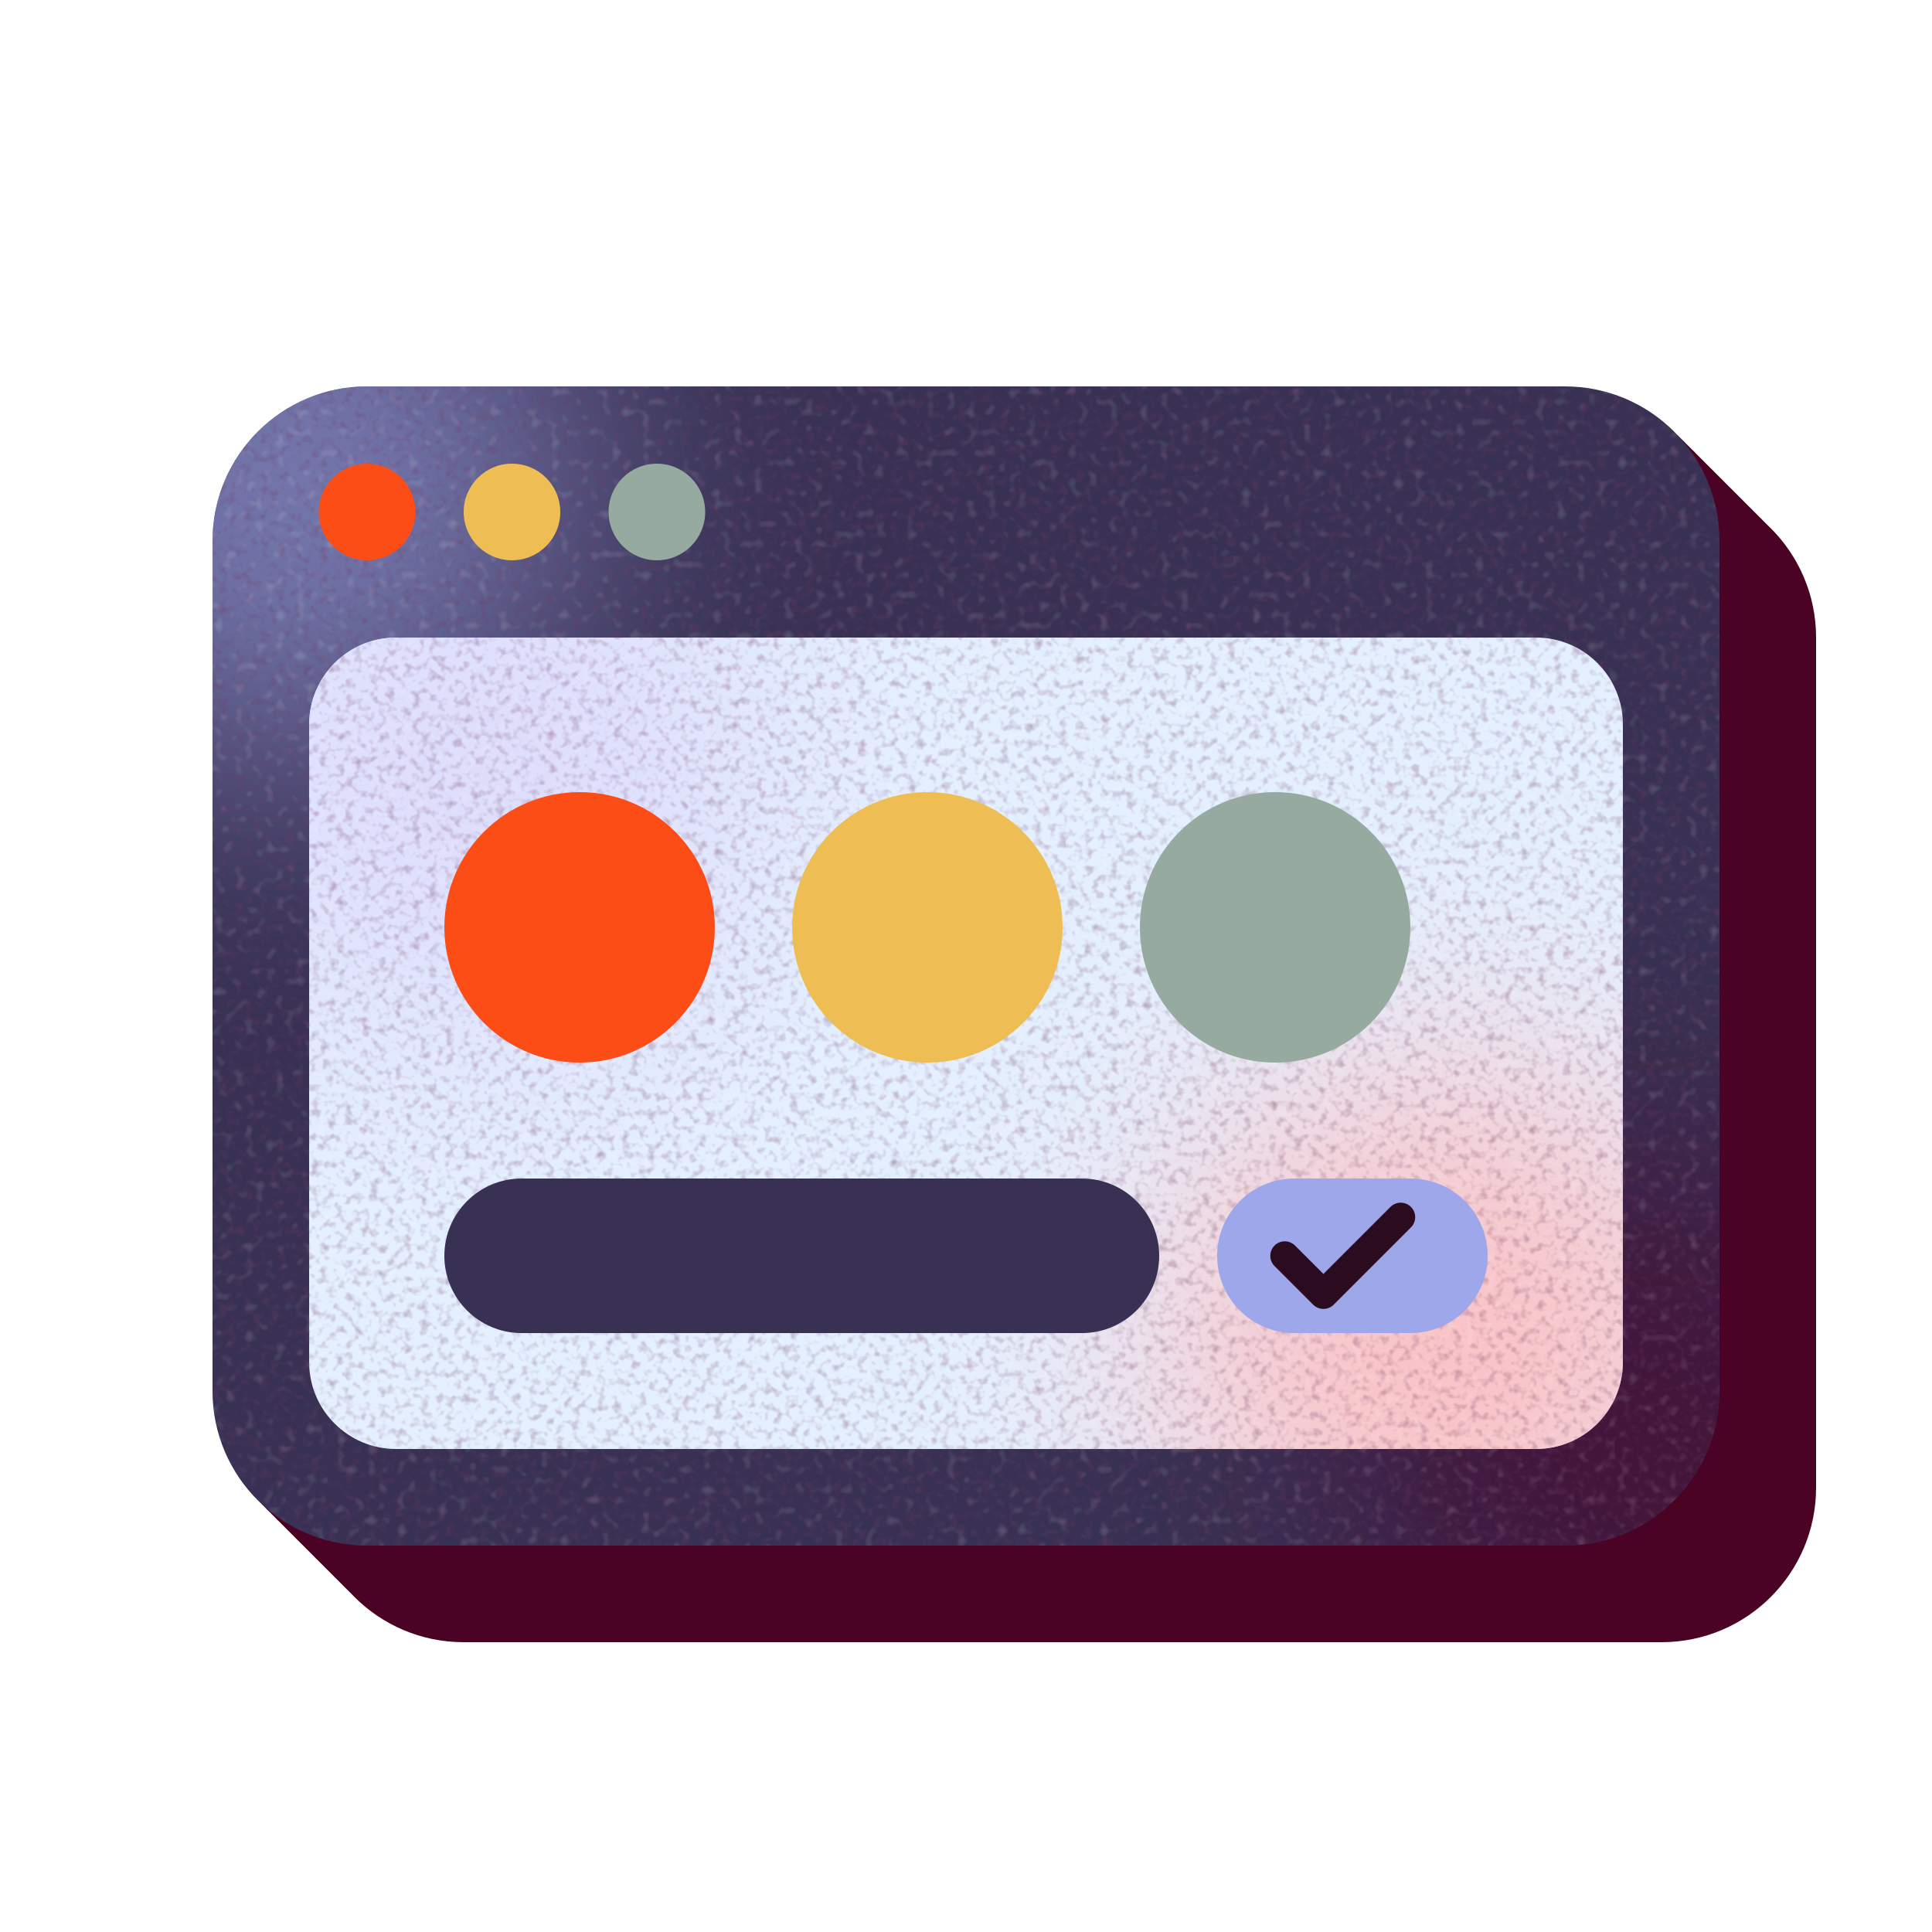
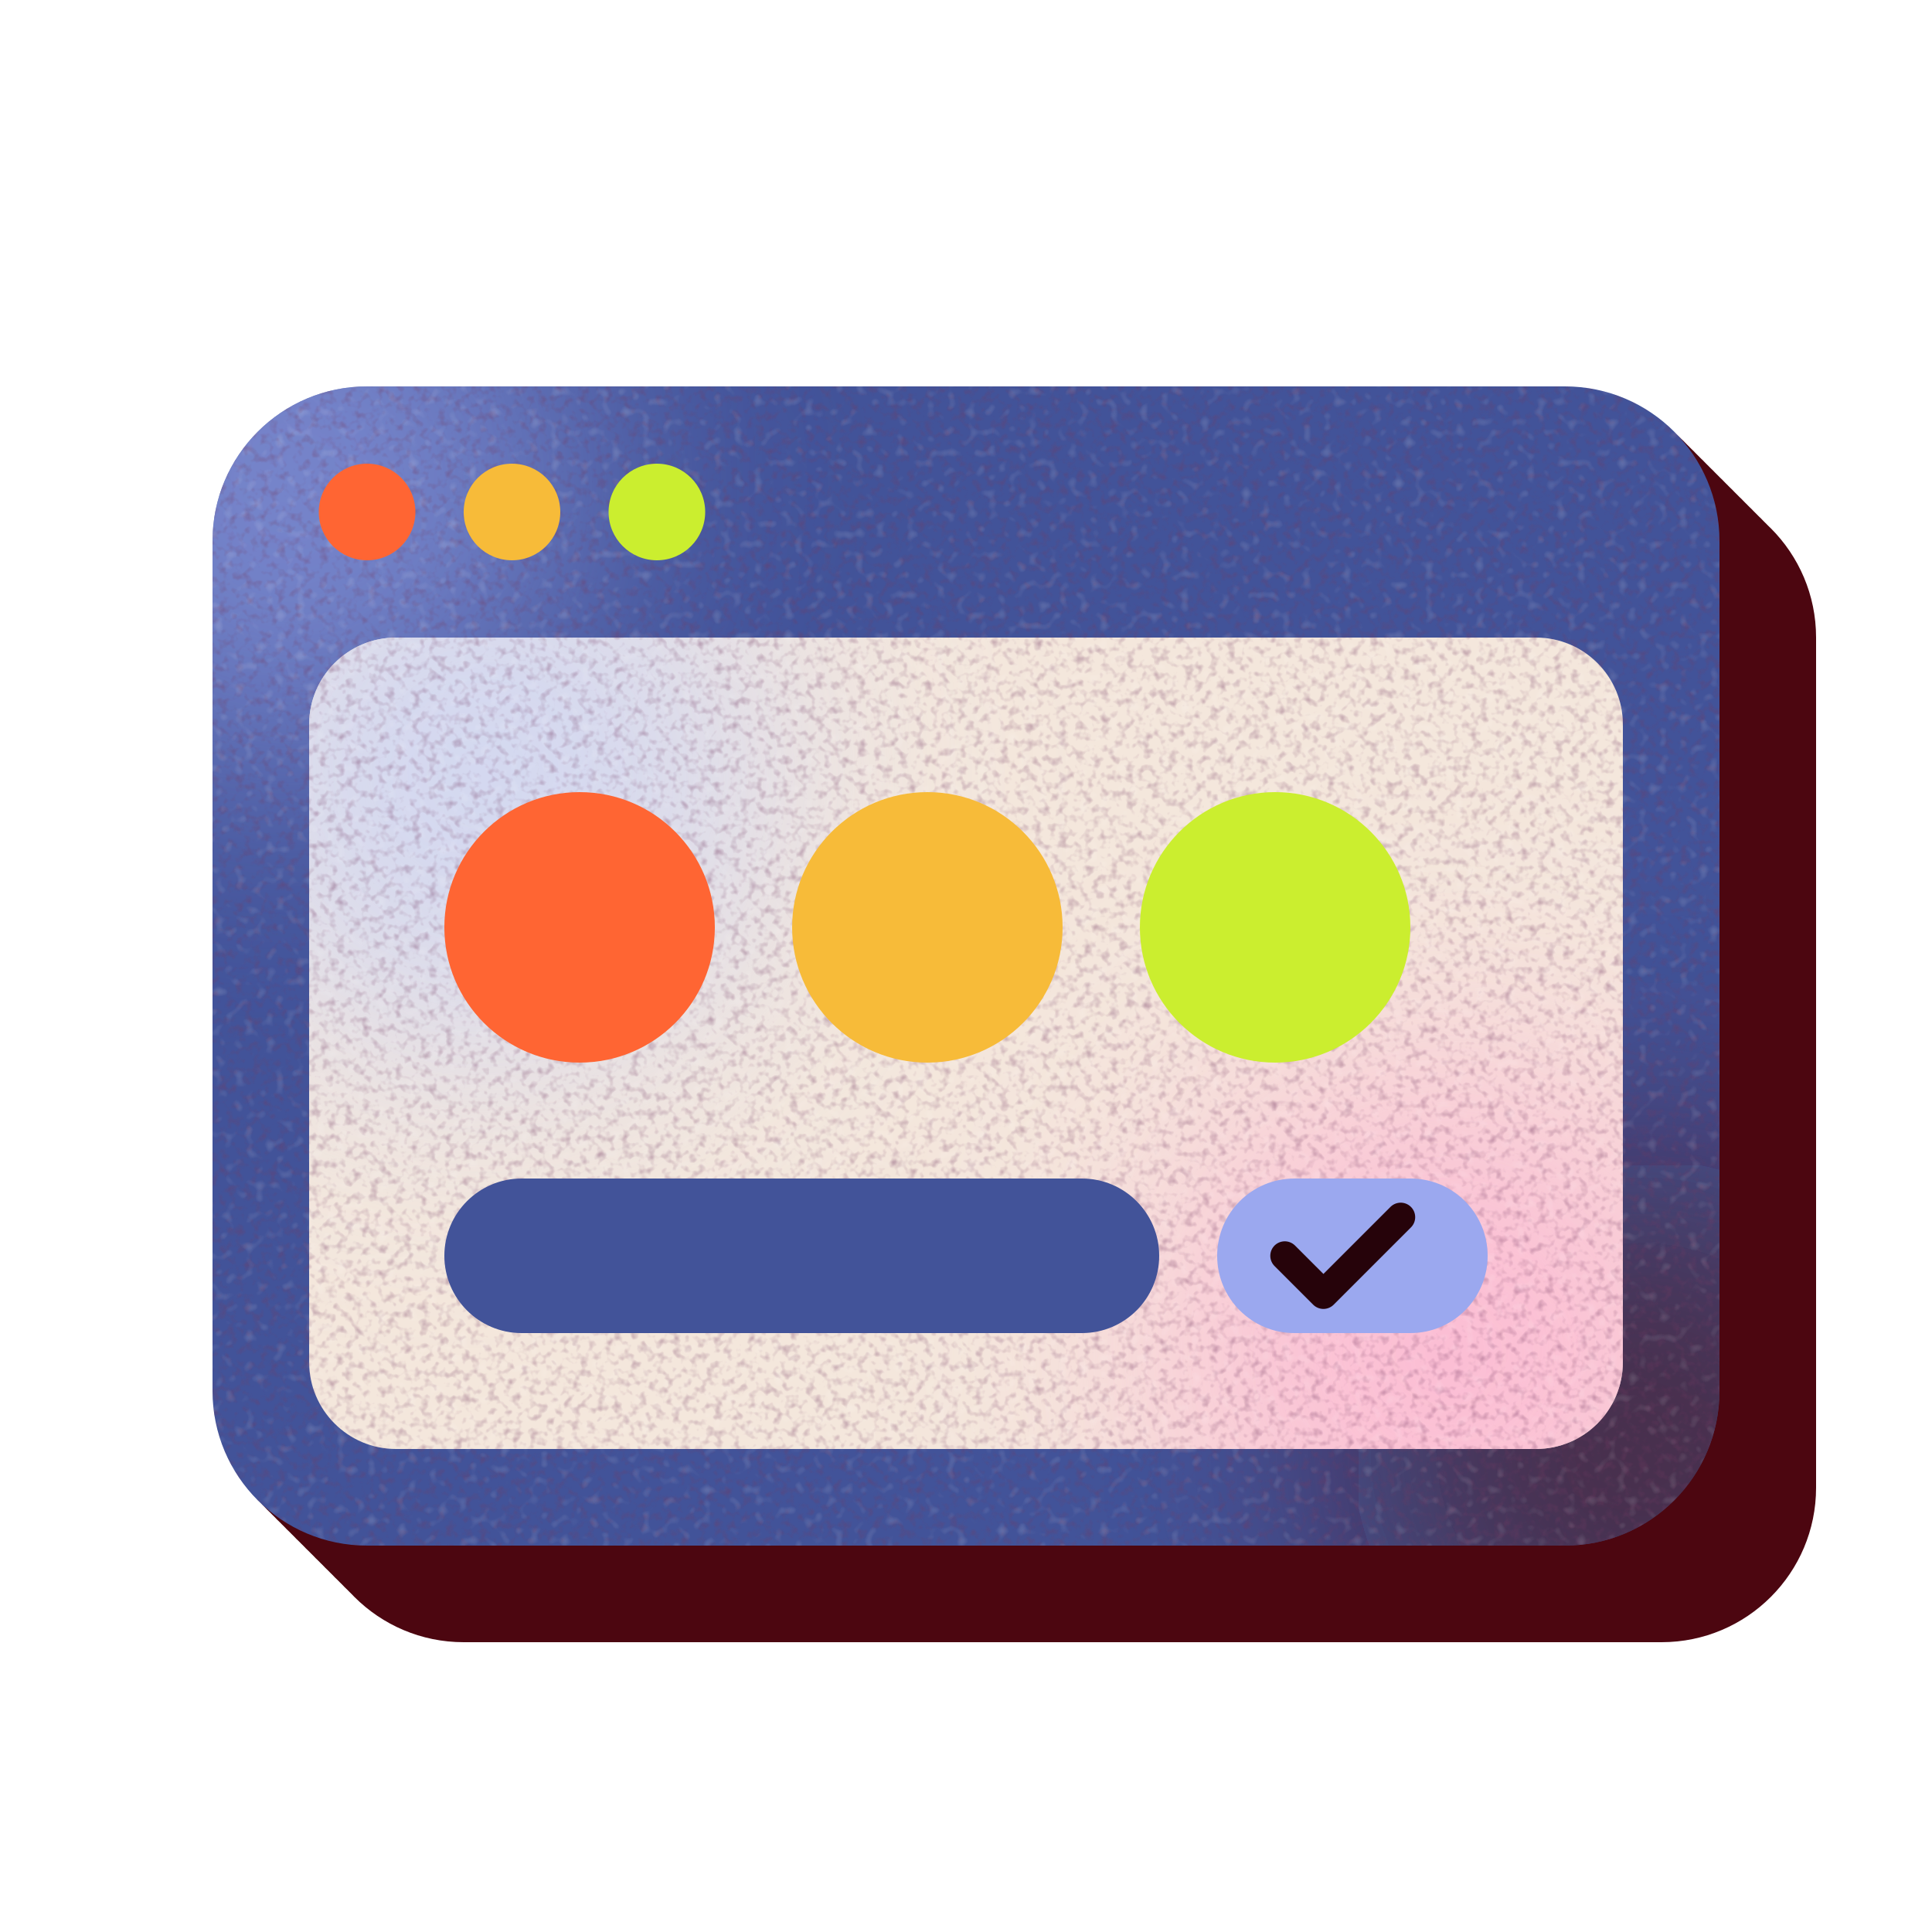
<svg xmlns="http://www.w3.org/2000/svg" viewBox="0 0 200 200" role="img" aria-label="Prototype window">
  <defs>
    <filter id="janela-blur" x="-50%" y="-50%" width="200%" height="200%">
      <feGaussianBlur stdDeviation="13" />
    </filter>
    <filter id="janela-blur2" x="-50%" y="-50%" width="200%" height="200%">
      <feGaussianBlur stdDeviation="6" />
    </filter>
    <filter id="janela-grao" x="0" y="0" width="100%" height="100%">
      <feTurbulence type="fractalNoise" baseFrequency="1.15" numOctaves="2" seed="7" result="n" />
      <feColorMatrix in="n" type="matrix" values="0 0 0 0 0.17  0 0 0 0 0.04  0 0 0 0 0.12  1.6 0 0 0 -0.78" />
    </filter>
    <filter id="janela-luz" x="0" y="0" width="100%" height="100%">
      <feTurbulence type="fractalNoise" baseFrequency="0.95" numOctaves="1" seed="11" result="n" />
      <feColorMatrix in="n" type="matrix" values="0 0 0 0 1  0 0 0 0 1  0 0 0 0 1  0 1.5 0 0 -0.85" />
    </filter>
  </defs>
-   <g transform="translate(10.00 10.00)" fill="#4A0325">
+   <g transform="translate(10.00 10.00)" fill="#4C0610">
    <rect x="22" y="40" width="156" height="120" rx="16" />
  </g>
-   <g transform="translate(9.00 9.00)" fill="#4A0325">
+   <g transform="translate(9.00 9.00)" fill="#4C0610">
    <rect x="22" y="40" width="156" height="120" rx="16" />
  </g>
-   <g transform="translate(8.00 8.00)" fill="#4A0325">
+   <g transform="translate(8.00 8.00)" fill="#4C0610">
    <rect x="22" y="40" width="156" height="120" rx="16" />
  </g>
-   <g transform="translate(7.00 7.00)" fill="#4A0325">
+   <g transform="translate(7.00 7.00)" fill="#4C0610">
    <rect x="22" y="40" width="156" height="120" rx="16" />
  </g>
-   <g transform="translate(6.00 6.00)" fill="#4A0325">
+   <g transform="translate(6.00 6.00)" fill="#4C0610">
    <rect x="22" y="40" width="156" height="120" rx="16" />
  </g>
-   <g transform="translate(5.00 5.00)" fill="#4A0325">
+   <g transform="translate(5.00 5.00)" fill="#4C0610">
    <rect x="22" y="40" width="156" height="120" rx="16" />
  </g>
-   <g transform="translate(4.00 4.00)" fill="#4A0325">
+   <g transform="translate(4.00 4.00)" fill="#4C0610">
    <rect x="22" y="40" width="156" height="120" rx="16" />
  </g>
-   <g transform="translate(3.00 3.00)" fill="#4A0325">
+   <g transform="translate(3.00 3.00)" fill="#4C0610">
    <rect x="22" y="40" width="156" height="120" rx="16" />
  </g>
-   <g transform="translate(2.00 2.00)" fill="#4A0325">
+   <g transform="translate(2.00 2.00)" fill="#4C0610">
    <rect x="22" y="40" width="156" height="120" rx="16" />
  </g>
-   <g transform="translate(1.00 1.00)" fill="#4A0325">
+   <g transform="translate(1.00 1.00)" fill="#4C0610">
    <rect x="22" y="40" width="156" height="120" rx="16" />
  </g>
  <clipPath id="janela-a">
    <rect x="22" y="40" width="156" height="120" rx="16" />
  </clipPath>
  <g clip-path="url(#janela-a)">
-     <rect x="0" y="0" width="200" height="200" fill="#383154" />
+     <rect x="0" y="0" width="200" height="200" fill="#425399" />
    <g filter="url(#janela-blur)">
-       <circle cx="30" cy="50" r="30" fill="#9DA7EA" opacity="0.6" />
-       <circle cx="170" cy="150" r="30" fill="#4A0325" opacity="0.6" />
+       <circle cx="30" cy="50" r="30" fill="#9BA8EF" opacity="0.6" />
+       <circle cx="170" cy="150" r="30" fill="#4C0610" opacity="0.6" />
    </g>
    <rect x="0" y="0" width="200" height="200" filter="url(#janela-grao)" opacity=".55" />
    <rect x="0" y="0" width="200" height="200" filter="url(#janela-luz)" opacity=".35" />
  </g>
-   <circle cx="38" cy="53" r="5" fill="#FC4D17" />
-   <circle cx="53" cy="53" r="5" fill="#EEBE55" />
-   <circle cx="68" cy="53" r="5" fill="#96AA9F" />
+   <circle cx="38" cy="53" r="5" fill="#FF6533" />
+   <circle cx="53" cy="53" r="5" fill="#F7BB39" />
+   <circle cx="68" cy="53" r="5" fill="#CBEE2F" />
  <clipPath id="janela-b">
    <rect x="32" y="66" width="136" height="84" rx="9" />
  </clipPath>
  <g clip-path="url(#janela-b)">
-     <rect x="0" y="0" width="200" height="200" fill="#E4F0FF" />
+     <rect x="0" y="0" width="200" height="200" fill="#F4E7DC" />
    <g filter="url(#janela-blur)">
-       <circle cx="50" cy="80" r="30" fill="#DEDDFC" opacity="0.95" />
-       <circle cx="150" cy="140" r="30" fill="#FFB7B7" opacity="0.8" />
+       <circle cx="50" cy="80" r="30" fill="#D1D7F2" opacity="0.95" />
+       <circle cx="150" cy="140" r="30" fill="#FEB3D2" opacity="0.8" />
    </g>
    <rect x="0" y="0" width="200" height="200" filter="url(#janela-grao)" opacity=".55" />
    <rect x="0" y="0" width="200" height="200" filter="url(#janela-luz)" opacity=".35" />
  </g>
-   <circle cx="60" cy="96" r="14" fill="#FC4D17" />
-   <circle cx="96" cy="96" r="14" fill="#EEBE55" />
-   <circle cx="132" cy="96" r="14" fill="#96AA9F" />
-   <rect x="46" y="122" width="74" height="16" rx="8" fill="#383154" />
-   <rect x="126" y="122" width="28" height="16" rx="8" fill="#9DA7EA" />
-   <path d="M133 130l4 4 8-8" fill="none" stroke="#2B0B1E" stroke-width="3" stroke-linecap="round" stroke-linejoin="round" />
+   <circle cx="60" cy="96" r="14" fill="#FF6533" />
+   <circle cx="96" cy="96" r="14" fill="#F7BB39" />
+   <circle cx="132" cy="96" r="14" fill="#CBEE2F" />
+   <rect x="46" y="122" width="74" height="16" rx="8" fill="#425399" />
+   <rect x="126" y="122" width="28" height="16" rx="8" fill="#9BA8EF" />
+   <path d="M133 130l4 4 8-8" fill="none" stroke="#26030A" stroke-width="3" stroke-linecap="round" stroke-linejoin="round" />
</svg>
